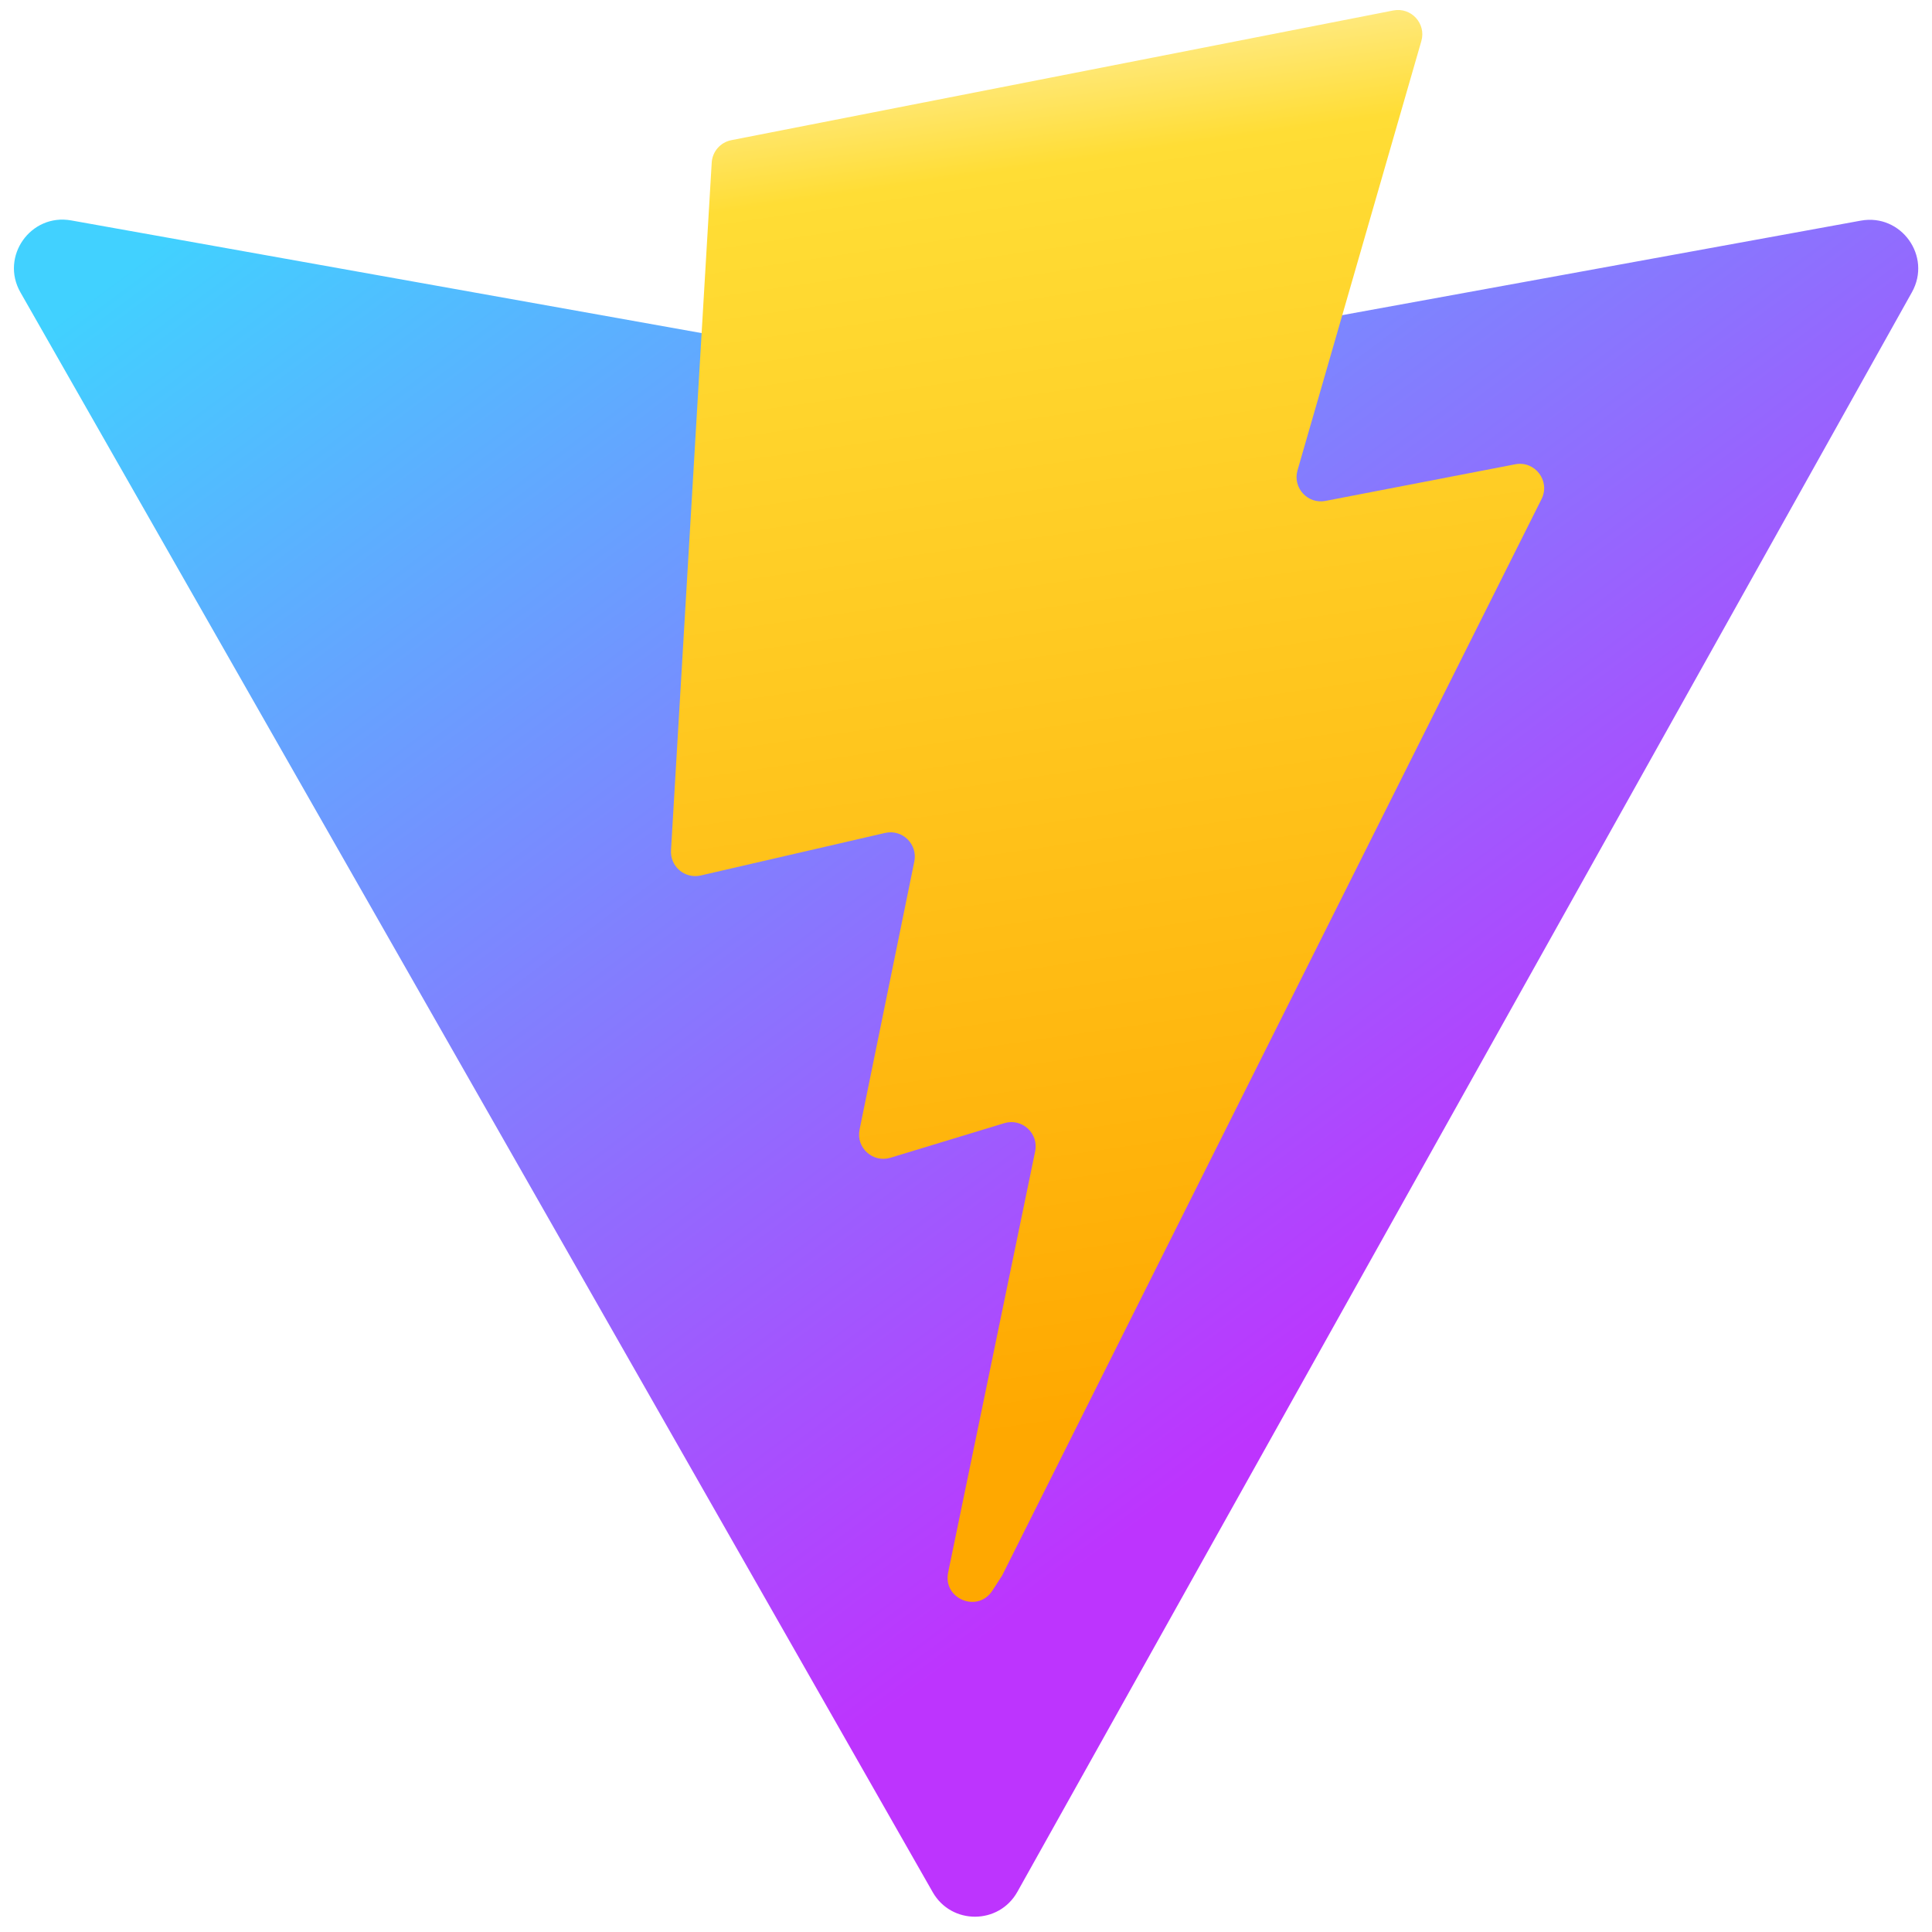
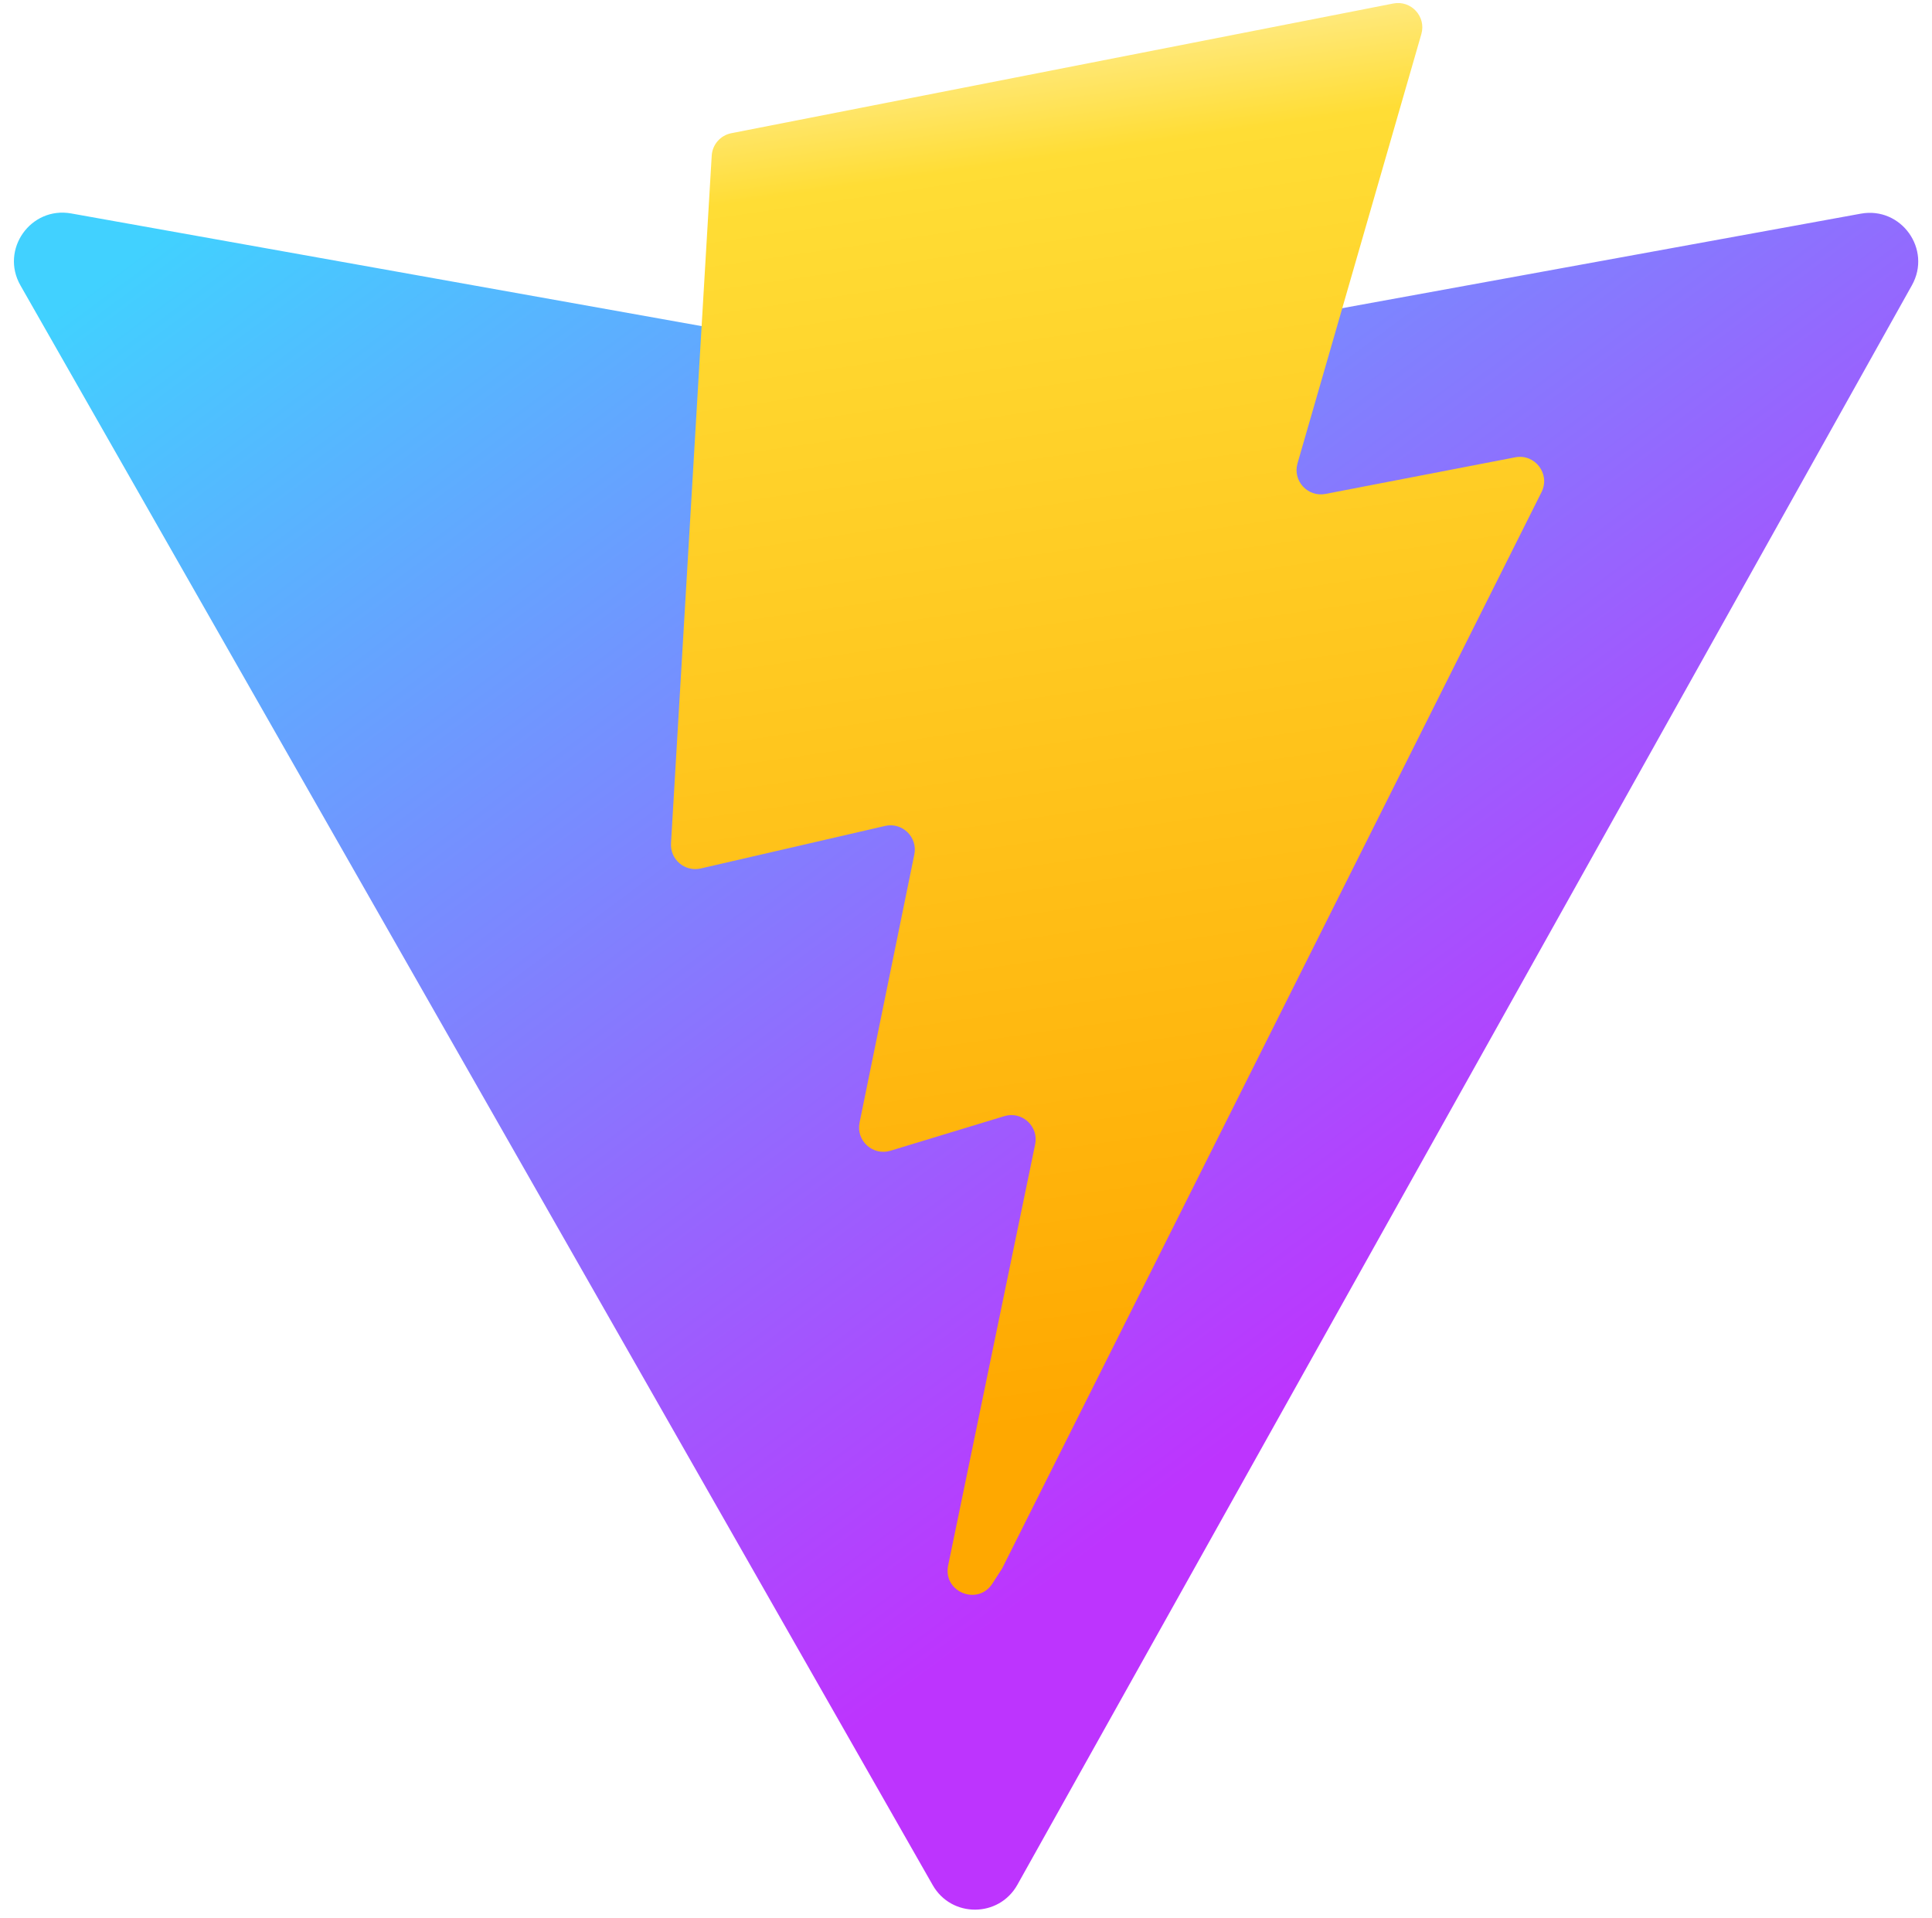
- <svg xmlns="http://www.w3.org/2000/svg" height="30" preserveAspectRatio="xMidYMid" width="30" viewBox="-1.871 -0.407 259.721 257.849">
+ <svg xmlns="http://www.w3.org/2000/svg" preserveAspectRatio="xMidYMid" viewBox="-1.871 -0.407 259.721 257.849">
  <linearGradient id="a" x1="-.828%" x2="57.636%" y1="7.652%" y2="78.411%">
    <stop offset="0" stop-color="#41d1ff" />
    <stop offset="1" stop-color="#bd34fe" />
  </linearGradient>
  <linearGradient id="b" x1="43.376%" x2="50.316%" y1="2.242%" y2="89.03%">
    <stop offset="0" stop-color="#ffea83" />
    <stop offset=".083" stop-color="#ffdd35" />
    <stop offset="1" stop-color="#ffa800" />
  </linearGradient>
  <path d="M255.153 37.938L134.897 252.976c-2.483 4.44-8.862 4.466-11.382.048L.875 37.958c-2.746-4.814 1.371-10.646 6.827-9.67l120.385 21.517a6.537 6.537 0 0 0 2.322-.004l117.867-21.483c5.438-.991 9.574 4.796 6.877 9.62z" fill="url(#a)" />
  <path d="M185.432.063L96.44 17.501a3.268 3.268 0 0 0-2.634 3.014l-5.474 92.456a3.268 3.268 0 0 0 3.997 3.378l24.777-5.718c2.318-.535 4.413 1.507 3.936 3.838l-7.361 36.047c-.495 2.426 1.782 4.5 4.151 3.78l15.304-4.649c2.372-.72 4.652 1.36 4.15 3.788l-11.698 56.621c-.732 3.542 3.979 5.473 5.943 2.437l1.313-2.028 72.516-144.72c1.215-2.423-.88-5.186-3.54-4.672l-25.505 4.922c-2.396.462-4.435-1.77-3.759-4.114l16.646-57.705c.677-2.35-1.37-4.583-3.769-4.113z" fill="url(#b)" />
</svg>
